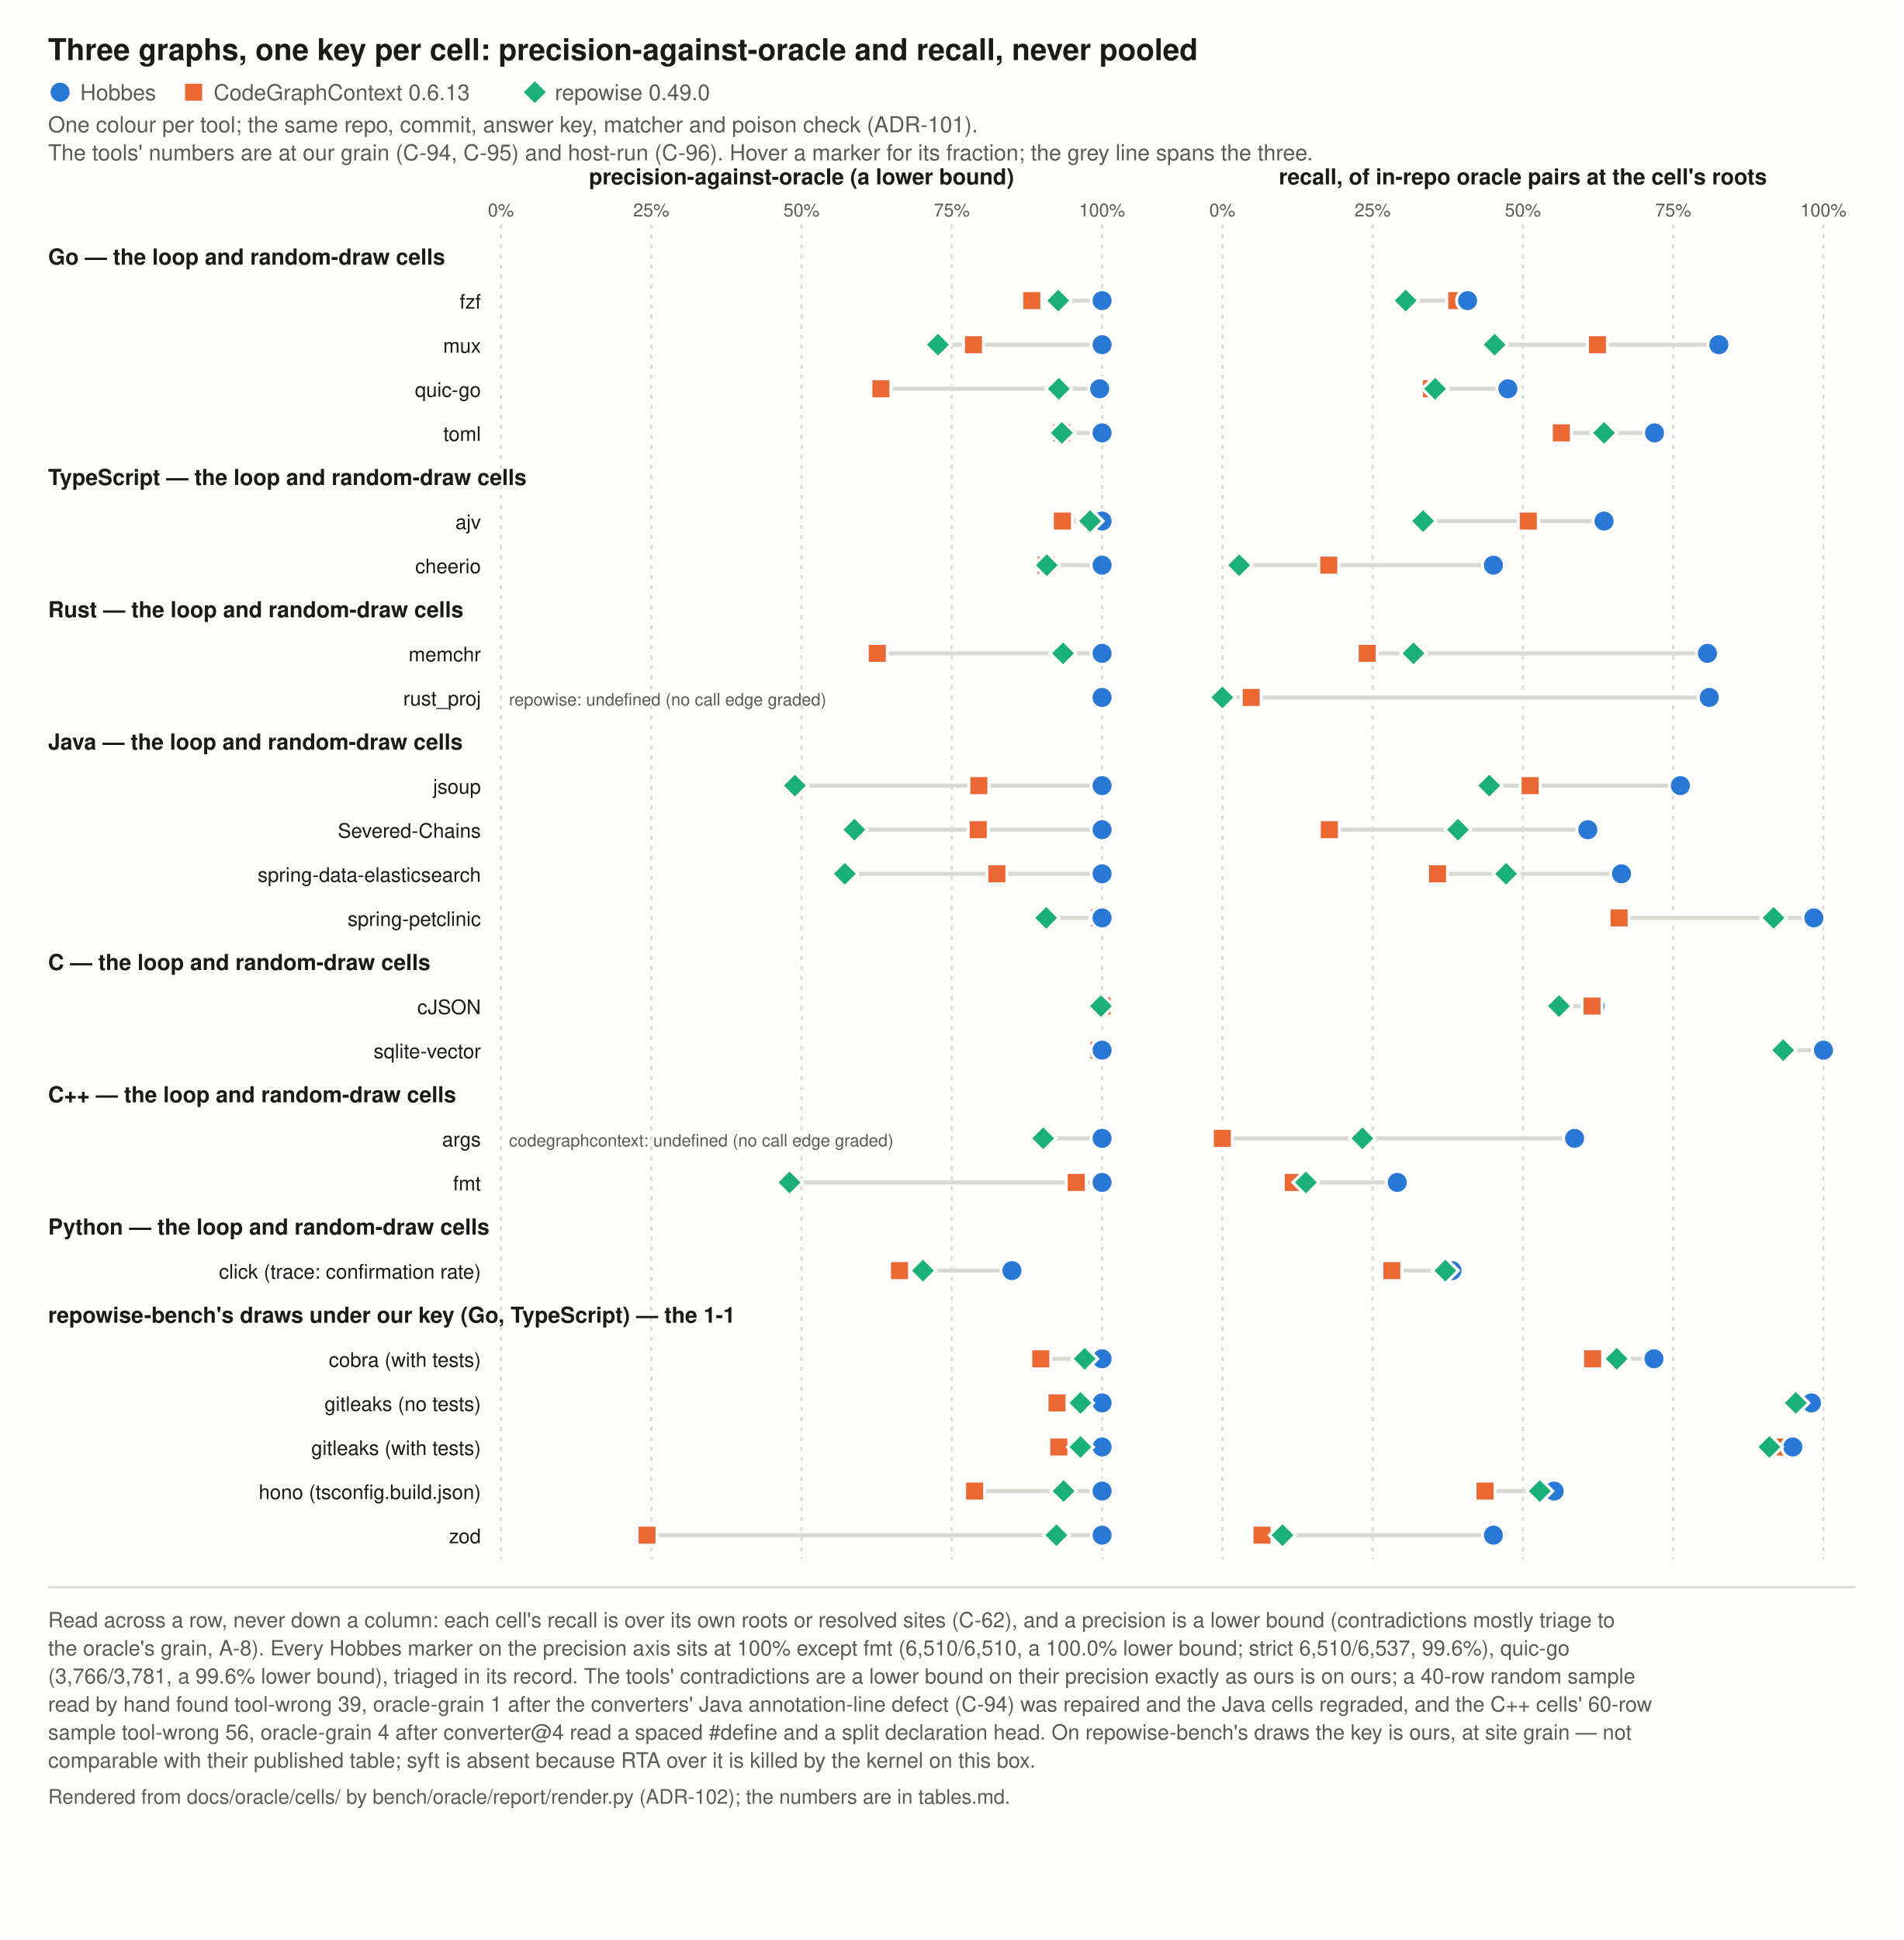
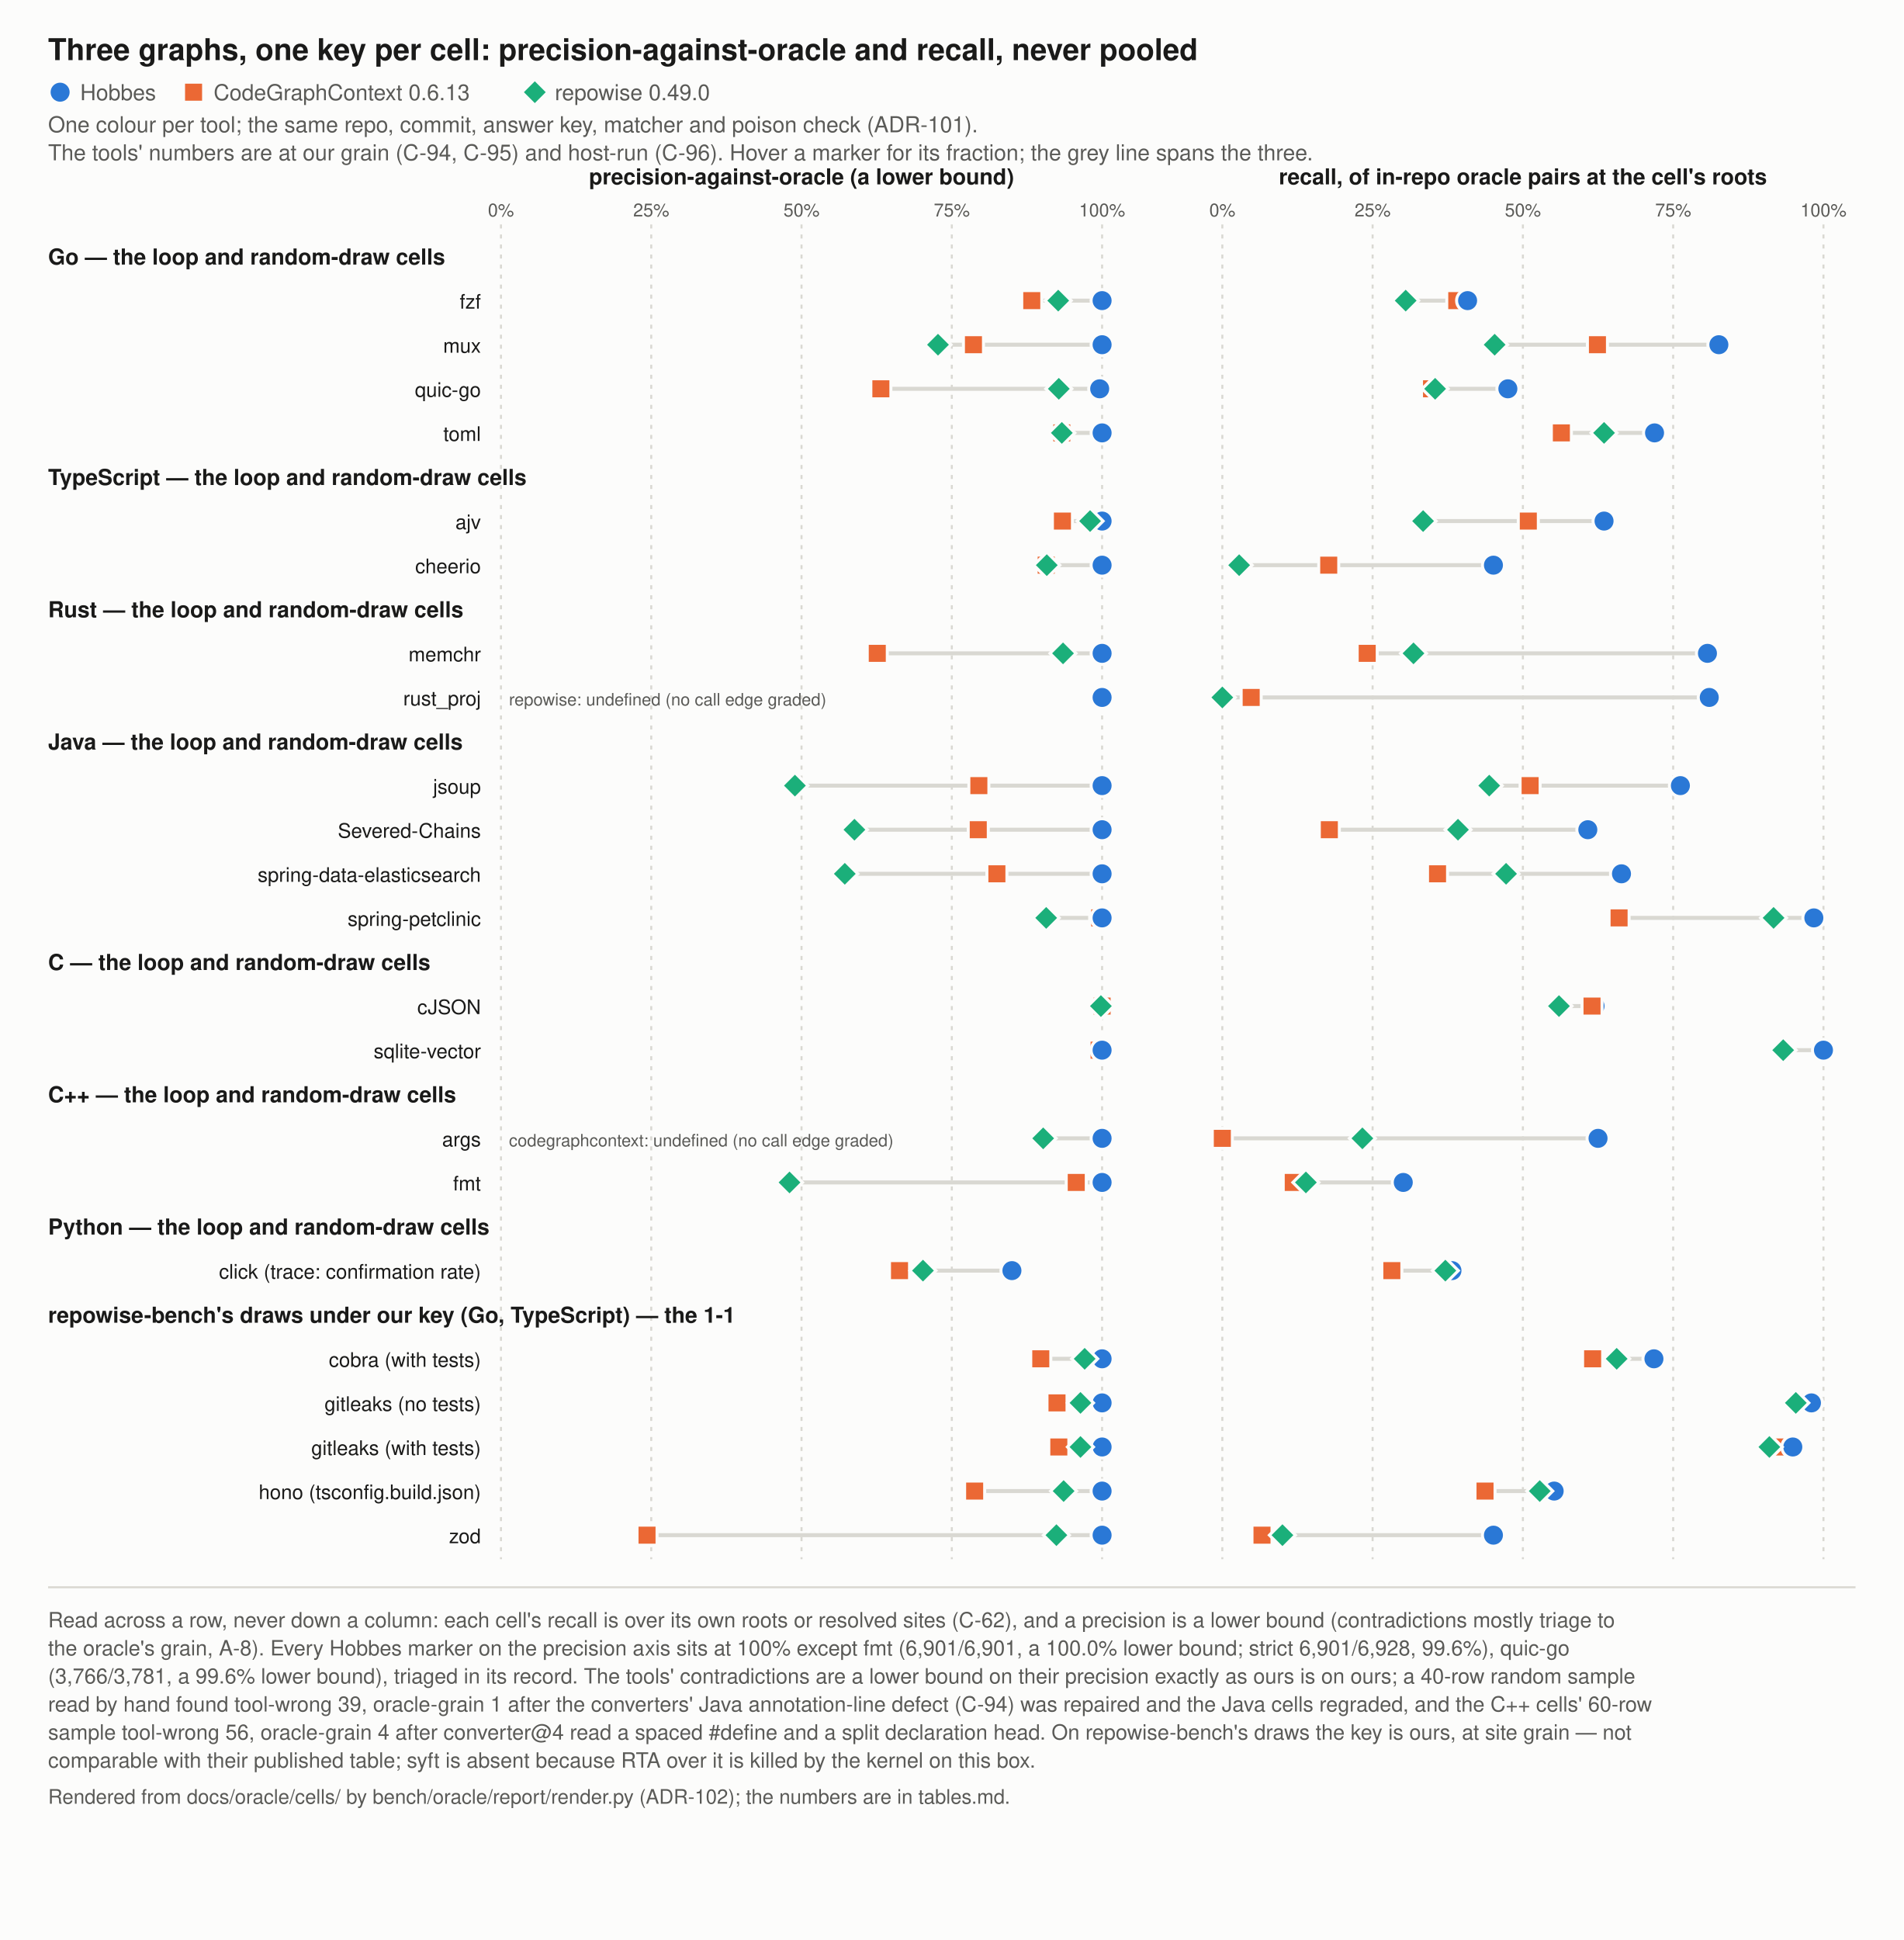
<svg xmlns="http://www.w3.org/2000/svg" width="950" height="968" viewBox="0 0 950 968" role="img" aria-label="Three graphs on one key per cell: precision-against-oracle and recall, Hobbes beside CodeGraphContext and repowise">
  <rect width="950" height="968" fill="#fcfcfb" />
  <text x="24" y="30" font-size="15" fill="#1a1a19" text-anchor="start" font-weight="bold" font-family="-apple-system, 'Segoe UI', Helvetica, Arial, sans-serif">Three graphs, one key per cell: precision-against-oracle and recall, never pooled</text>
  <g>
    <circle cx="30" cy="46" r="5.5" fill="#2a78d6" stroke="#fcfcfb" stroke-width="1.5" />
  </g>
  <text x="40" y="50" font-size="11" fill="#5a5a57" text-anchor="start" font-weight="normal" font-family="-apple-system, 'Segoe UI', Helvetica, Arial, sans-serif">Hobbes</text>
  <g>
    <rect x="91.6" y="41" width="10" height="10" fill="#eb6834" stroke="#fcfcfb" stroke-width="1.5" />
  </g>
  <text x="106.6" y="50" font-size="11" fill="#5a5a57" text-anchor="start" font-weight="normal" font-family="-apple-system, 'Segoe UI', Helvetica, Arial, sans-serif">CodeGraphContext 0.6.13</text>
  <g>
    <polygon points="266.9,39.5 273.4,46 266.9,52.5 260.4,46" fill="#1baf7a" stroke="#fcfcfb" stroke-width="1.5" />
  </g>
  <text x="276.9" y="50" font-size="11" fill="#5a5a57" text-anchor="start" font-weight="normal" font-family="-apple-system, 'Segoe UI', Helvetica, Arial, sans-serif">repowise 0.49.0</text>
  <text x="24" y="66" font-size="11" fill="#5a5a57" text-anchor="start" font-weight="normal" font-family="-apple-system, 'Segoe UI', Helvetica, Arial, sans-serif">One colour per tool; the same repo, commit, answer key, matcher and poison check (ADR-101).</text>
  <text x="24" y="80" font-size="11" fill="#5a5a57" text-anchor="start" font-weight="normal" font-family="-apple-system, 'Segoe UI', Helvetica, Arial, sans-serif">The tools' numbers are at our grain (C-94, C-95) and host-run (C-96). Hover a marker for its fraction; the grey line spans the three.</text>
  <line x1="250.0" y1="112" x2="250.0" y2="778" stroke="#d9d8d2" stroke-dasharray="2 3" />
  <text x="250.0" y="108" font-size="9" fill="#5a5a57" text-anchor="middle" font-weight="normal" font-family="-apple-system, 'Segoe UI', Helvetica, Arial, sans-serif">0%</text>
  <line x1="325.0" y1="112" x2="325.0" y2="778" stroke="#d9d8d2" stroke-dasharray="2 3" />
  <text x="325.0" y="108" font-size="9" fill="#5a5a57" text-anchor="middle" font-weight="normal" font-family="-apple-system, 'Segoe UI', Helvetica, Arial, sans-serif">25%</text>
  <line x1="400.0" y1="112" x2="400.0" y2="778" stroke="#d9d8d2" stroke-dasharray="2 3" />
  <text x="400.0" y="108" font-size="9" fill="#5a5a57" text-anchor="middle" font-weight="normal" font-family="-apple-system, 'Segoe UI', Helvetica, Arial, sans-serif">50%</text>
  <line x1="475.0" y1="112" x2="475.0" y2="778" stroke="#d9d8d2" stroke-dasharray="2 3" />
  <text x="475.0" y="108" font-size="9" fill="#5a5a57" text-anchor="middle" font-weight="normal" font-family="-apple-system, 'Segoe UI', Helvetica, Arial, sans-serif">75%</text>
  <line x1="550.0" y1="112" x2="550.0" y2="778" stroke="#d9d8d2" stroke-dasharray="2 3" />
  <text x="550.0" y="108" font-size="9" fill="#5a5a57" text-anchor="middle" font-weight="normal" font-family="-apple-system, 'Segoe UI', Helvetica, Arial, sans-serif">100%</text>
  <text x="400.0" y="92" font-size="11" fill="#1a1a19" text-anchor="middle" font-weight="bold" font-family="-apple-system, 'Segoe UI', Helvetica, Arial, sans-serif">precision-against-oracle (a lower bound)</text>
  <line x1="610.0" y1="112" x2="610.0" y2="778" stroke="#d9d8d2" stroke-dasharray="2 3" />
  <text x="610.0" y="108" font-size="9" fill="#5a5a57" text-anchor="middle" font-weight="normal" font-family="-apple-system, 'Segoe UI', Helvetica, Arial, sans-serif">0%</text>
  <line x1="685.0" y1="112" x2="685.0" y2="778" stroke="#d9d8d2" stroke-dasharray="2 3" />
  <text x="685.0" y="108" font-size="9" fill="#5a5a57" text-anchor="middle" font-weight="normal" font-family="-apple-system, 'Segoe UI', Helvetica, Arial, sans-serif">25%</text>
  <line x1="760.0" y1="112" x2="760.0" y2="778" stroke="#d9d8d2" stroke-dasharray="2 3" />
  <text x="760.0" y="108" font-size="9" fill="#5a5a57" text-anchor="middle" font-weight="normal" font-family="-apple-system, 'Segoe UI', Helvetica, Arial, sans-serif">50%</text>
  <line x1="835.0" y1="112" x2="835.0" y2="778" stroke="#d9d8d2" stroke-dasharray="2 3" />
  <text x="835.0" y="108" font-size="9" fill="#5a5a57" text-anchor="middle" font-weight="normal" font-family="-apple-system, 'Segoe UI', Helvetica, Arial, sans-serif">75%</text>
  <line x1="910.0" y1="112" x2="910.0" y2="778" stroke="#d9d8d2" stroke-dasharray="2 3" />
  <text x="910.0" y="108" font-size="9" fill="#5a5a57" text-anchor="middle" font-weight="normal" font-family="-apple-system, 'Segoe UI', Helvetica, Arial, sans-serif">100%</text>
  <text x="760.0" y="92" font-size="11" fill="#1a1a19" text-anchor="middle" font-weight="bold" font-family="-apple-system, 'Segoe UI', Helvetica, Arial, sans-serif">recall, of in-repo oracle pairs at the cell's roots</text>
  <text x="24" y="132" font-size="11" fill="#1a1a19" text-anchor="start" font-weight="bold" font-family="-apple-system, 'Segoe UI', Helvetica, Arial, sans-serif">Go — the loop and random-draw cells</text>
  <text x="240" y="154" font-size="10" fill="#1a1a19" text-anchor="end" font-weight="normal" font-family="-apple-system, 'Segoe UI', Helvetica, Arial, sans-serif">fzf</text>
  <line x1="514.9" y1="150" x2="550.0" y2="150" stroke="#d9d8d2" stroke-width="2" />
  <g>
    <rect x="509.9" y="145" width="10" height="10" fill="#eb6834" stroke="#fcfcfb" stroke-width="1.5" />
  </g>
  <g>
    <circle cx="550.0" cy="150" r="5.5" fill="#2a78d6" stroke="#fcfcfb" stroke-width="1.5" />
  </g>
  <g>
    <polygon points="528.1,143.5 534.6,150 528.1,156.5 521.6,150" fill="#1baf7a" stroke="#fcfcfb" stroke-width="1.5" />
  </g>
  <line x1="701.5" y1="150" x2="732.4" y2="150" stroke="#d9d8d2" stroke-width="2" />
  <g>
    <rect x="722.0" y="145" width="10" height="10" fill="#eb6834" stroke="#fcfcfb" stroke-width="1.5" />
  </g>
  <g>
    <circle cx="732.4" cy="150" r="5.5" fill="#2a78d6" stroke="#fcfcfb" stroke-width="1.5" />
  </g>
  <g>
    <polygon points="701.5,143.5 708.0,150 701.5,156.5 695.0,150" fill="#1baf7a" stroke="#fcfcfb" stroke-width="1.5" />
  </g>
  <text x="240" y="176" font-size="10" fill="#1a1a19" text-anchor="end" font-weight="normal" font-family="-apple-system, 'Segoe UI', Helvetica, Arial, sans-serif">mux</text>
  <line x1="468.1" y1="172" x2="550.0" y2="172" stroke="#d9d8d2" stroke-width="2" />
  <g>
    <rect x="480.8" y="167" width="10" height="10" fill="#eb6834" stroke="#fcfcfb" stroke-width="1.5" />
  </g>
  <g>
    <circle cx="550.0" cy="172" r="5.5" fill="#2a78d6" stroke="#fcfcfb" stroke-width="1.5" />
  </g>
  <g>
    <polygon points="468.1,165.5 474.6,172 468.1,178.5 461.6,172" fill="#1baf7a" stroke="#fcfcfb" stroke-width="1.5" />
  </g>
  <line x1="745.9" y1="172" x2="857.8" y2="172" stroke="#d9d8d2" stroke-width="2" />
  <g>
    <rect x="792.2" y="167" width="10" height="10" fill="#eb6834" stroke="#fcfcfb" stroke-width="1.5" />
  </g>
  <g>
    <circle cx="857.8" cy="172" r="5.5" fill="#2a78d6" stroke="#fcfcfb" stroke-width="1.5" />
  </g>
  <g>
    <polygon points="745.9,165.5 752.4,172 745.9,178.5 739.4,172" fill="#1baf7a" stroke="#fcfcfb" stroke-width="1.5" />
  </g>
  <text x="240" y="198" font-size="10" fill="#1a1a19" text-anchor="end" font-weight="normal" font-family="-apple-system, 'Segoe UI', Helvetica, Arial, sans-serif">quic-go</text>
  <line x1="439.6" y1="194" x2="548.8" y2="194" stroke="#d9d8d2" stroke-width="2" />
  <g>
    <rect x="434.6" y="189" width="10" height="10" fill="#eb6834" stroke="#fcfcfb" stroke-width="1.5" />
  </g>
  <g>
    <circle cx="548.8" cy="194" r="5.5" fill="#2a78d6" stroke="#fcfcfb" stroke-width="1.5" />
  </g>
  <g>
    <polygon points="528.4,187.5 534.9,194 528.4,200.5 521.9,194" fill="#1baf7a" stroke="#fcfcfb" stroke-width="1.5" />
  </g>
  <line x1="714.4" y1="194" x2="752.5" y2="194" stroke="#d9d8d2" stroke-width="2" />
  <g>
    <rect x="709.4" y="189" width="10" height="10" fill="#eb6834" stroke="#fcfcfb" stroke-width="1.5" />
  </g>
  <g>
    <circle cx="752.5" cy="194" r="5.5" fill="#2a78d6" stroke="#fcfcfb" stroke-width="1.5" />
  </g>
  <g>
    <polygon points="716.2,187.5 722.7,194 716.2,200.5 709.7,194" fill="#1baf7a" stroke="#fcfcfb" stroke-width="1.5" />
  </g>
  <text x="240" y="220" font-size="10" fill="#1a1a19" text-anchor="end" font-weight="normal" font-family="-apple-system, 'Segoe UI', Helvetica, Arial, sans-serif">toml</text>
  <line x1="529.9" y1="216" x2="550.0" y2="216" stroke="#d9d8d2" stroke-width="2" />
  <g>
    <rect x="524.9" y="211" width="10" height="10" fill="#eb6834" stroke="#fcfcfb" stroke-width="1.5" />
  </g>
  <g>
    <polygon points="529.9,209.5 536.4,216 529.9,222.5 523.4,216" fill="#1baf7a" stroke="#fcfcfb" stroke-width="1.5" />
  </g>
  <g>
    <circle cx="550.0" cy="216" r="5.5" fill="#2a78d6" stroke="#fcfcfb" stroke-width="1.5" />
  </g>
  <line x1="779.2" y1="216" x2="825.7" y2="216" stroke="#d9d8d2" stroke-width="2" />
  <g>
    <rect x="774.2" y="211" width="10" height="10" fill="#eb6834" stroke="#fcfcfb" stroke-width="1.5" />
  </g>
  <g>
    <polygon points="800.5,209.5 807.0,216 800.5,222.5 794.0,216" fill="#1baf7a" stroke="#fcfcfb" stroke-width="1.5" />
  </g>
  <g>
    <circle cx="825.7" cy="216" r="5.5" fill="#2a78d6" stroke="#fcfcfb" stroke-width="1.5" />
  </g>
  <text x="24" y="242" font-size="11" fill="#1a1a19" text-anchor="start" font-weight="bold" font-family="-apple-system, 'Segoe UI', Helvetica, Arial, sans-serif">TypeScript — the loop and random-draw cells</text>
  <text x="240" y="264" font-size="10" fill="#1a1a19" text-anchor="end" font-weight="normal" font-family="-apple-system, 'Segoe UI', Helvetica, Arial, sans-serif">ajv</text>
  <line x1="530.2" y1="260" x2="550.0" y2="260" stroke="#d9d8d2" stroke-width="2" />
  <g>
    <circle cx="550.0" cy="260" r="5.5" fill="#2a78d6" stroke="#fcfcfb" stroke-width="1.5" />
  </g>
  <g>
    <rect x="525.2" y="255" width="10" height="10" fill="#eb6834" stroke="#fcfcfb" stroke-width="1.5" />
  </g>
  <g>
    <polygon points="544.0,253.5 550.5,260 544.0,266.5 537.5,260" fill="#1baf7a" stroke="#fcfcfb" stroke-width="1.5" />
  </g>
  <line x1="710.2" y1="260" x2="800.5" y2="260" stroke="#d9d8d2" stroke-width="2" />
  <g>
    <circle cx="800.5" cy="260" r="5.5" fill="#2a78d6" stroke="#fcfcfb" stroke-width="1.5" />
  </g>
  <g>
    <rect x="757.7" y="255" width="10" height="10" fill="#eb6834" stroke="#fcfcfb" stroke-width="1.5" />
  </g>
  <g>
    <polygon points="710.2,253.5 716.7,260 710.2,266.5 703.7,260" fill="#1baf7a" stroke="#fcfcfb" stroke-width="1.5" />
  </g>
  <text x="240" y="286" font-size="10" fill="#1a1a19" text-anchor="end" font-weight="normal" font-family="-apple-system, 'Segoe UI', Helvetica, Arial, sans-serif">cheerio</text>
  <line x1="522.1" y1="282" x2="550.0" y2="282" stroke="#d9d8d2" stroke-width="2" />
  <g>
    <circle cx="550.0" cy="282" r="5.5" fill="#2a78d6" stroke="#fcfcfb" stroke-width="1.5" />
  </g>
  <g>
    <rect x="517.1" y="277" width="10" height="10" fill="#eb6834" stroke="#fcfcfb" stroke-width="1.5" />
  </g>
  <g>
    <polygon points="522.4,275.5 528.9,282 522.4,288.5 515.9,282" fill="#1baf7a" stroke="#fcfcfb" stroke-width="1.5" />
  </g>
  <line x1="618.4" y1="282" x2="745.3" y2="282" stroke="#d9d8d2" stroke-width="2" />
  <g>
    <circle cx="745.3" cy="282" r="5.5" fill="#2a78d6" stroke="#fcfcfb" stroke-width="1.5" />
  </g>
  <g>
    <rect x="658.1" y="277" width="10" height="10" fill="#eb6834" stroke="#fcfcfb" stroke-width="1.5" />
  </g>
  <g>
    <polygon points="618.4,275.5 624.9,282 618.4,288.5 611.9,282" fill="#1baf7a" stroke="#fcfcfb" stroke-width="1.5" />
  </g>
  <text x="24" y="308" font-size="11" fill="#1a1a19" text-anchor="start" font-weight="bold" font-family="-apple-system, 'Segoe UI', Helvetica, Arial, sans-serif">Rust — the loop and random-draw cells</text>
  <text x="240" y="330" font-size="10" fill="#1a1a19" text-anchor="end" font-weight="normal" font-family="-apple-system, 'Segoe UI', Helvetica, Arial, sans-serif">memchr</text>
  <line x1="437.8" y1="326" x2="550.0" y2="326" stroke="#d9d8d2" stroke-width="2" />
  <g>
    <rect x="432.8" y="321" width="10" height="10" fill="#eb6834" stroke="#fcfcfb" stroke-width="1.5" />
  </g>
  <g>
    <circle cx="550.0" cy="326" r="5.5" fill="#2a78d6" stroke="#fcfcfb" stroke-width="1.5" />
  </g>
  <g>
    <polygon points="530.5,319.5 537.0,326 530.5,332.5 524.0,326" fill="#1baf7a" stroke="#fcfcfb" stroke-width="1.5" />
  </g>
  <line x1="682.3" y1="326" x2="852.1" y2="326" stroke="#d9d8d2" stroke-width="2" />
  <g>
    <rect x="677.3" y="321" width="10" height="10" fill="#eb6834" stroke="#fcfcfb" stroke-width="1.5" />
  </g>
  <g>
    <circle cx="852.1" cy="326" r="5.5" fill="#2a78d6" stroke="#fcfcfb" stroke-width="1.5" />
  </g>
  <g>
    <polygon points="705.4,319.5 711.9,326 705.4,332.5 698.9,326" fill="#1baf7a" stroke="#fcfcfb" stroke-width="1.5" />
  </g>
  <text x="240" y="352" font-size="10" fill="#1a1a19" text-anchor="end" font-weight="normal" font-family="-apple-system, 'Segoe UI', Helvetica, Arial, sans-serif">rust_proj</text>
  <line x1="550.0" y1="348" x2="550.0" y2="348" stroke="#d9d8d2" stroke-width="2" />
  <g>
    <rect x="545.0" y="343" width="10" height="10" fill="#eb6834" stroke="#fcfcfb" stroke-width="1.5" />
  </g>
  <g>
    <circle cx="550.0" cy="348" r="5.5" fill="#2a78d6" stroke="#fcfcfb" stroke-width="1.5" />
  </g>
  <text x="254" y="352" font-size="8.5" fill="#5a5a57" text-anchor="start" font-weight="normal" font-family="-apple-system, 'Segoe UI', Helvetica, Arial, sans-serif">repowise: undefined (no call edge graded)</text>
  <line x1="610.0" y1="348" x2="853.0" y2="348" stroke="#d9d8d2" stroke-width="2" />
  <g>
    <rect x="619.4" y="343" width="10" height="10" fill="#eb6834" stroke="#fcfcfb" stroke-width="1.5" />
  </g>
  <g>
    <polygon points="610.0,341.5 616.5,348 610.0,354.5 603.5,348" fill="#1baf7a" stroke="#fcfcfb" stroke-width="1.5" />
  </g>
  <g>
    <circle cx="853.0" cy="348" r="5.5" fill="#2a78d6" stroke="#fcfcfb" stroke-width="1.5" />
  </g>
  <text x="24" y="374" font-size="11" fill="#1a1a19" text-anchor="start" font-weight="bold" font-family="-apple-system, 'Segoe UI', Helvetica, Arial, sans-serif">Java — the loop and random-draw cells</text>
  <text x="240" y="396" font-size="10" fill="#1a1a19" text-anchor="end" font-weight="normal" font-family="-apple-system, 'Segoe UI', Helvetica, Arial, sans-serif">jsoup</text>
  <line x1="396.7" y1="392" x2="550.0" y2="392" stroke="#d9d8d2" stroke-width="2" />
  <g>
    <rect x="483.5" y="387" width="10" height="10" fill="#eb6834" stroke="#fcfcfb" stroke-width="1.5" />
  </g>
  <g>
    <circle cx="550.0" cy="392" r="5.5" fill="#2a78d6" stroke="#fcfcfb" stroke-width="1.5" />
  </g>
  <g>
    <polygon points="396.7,385.5 403.2,392 396.7,398.5 390.2,392" fill="#1baf7a" stroke="#fcfcfb" stroke-width="1.5" />
  </g>
  <line x1="743.2" y1="392" x2="838.6" y2="392" stroke="#d9d8d2" stroke-width="2" />
  <g>
    <rect x="758.6" y="387" width="10" height="10" fill="#eb6834" stroke="#fcfcfb" stroke-width="1.5" />
  </g>
  <g>
    <circle cx="838.6" cy="392" r="5.5" fill="#2a78d6" stroke="#fcfcfb" stroke-width="1.5" />
  </g>
  <g>
    <polygon points="743.2,385.5 749.7,392 743.2,398.5 736.7,392" fill="#1baf7a" stroke="#fcfcfb" stroke-width="1.5" />
  </g>
  <text x="240" y="418" font-size="10" fill="#1a1a19" text-anchor="end" font-weight="normal" font-family="-apple-system, 'Segoe UI', Helvetica, Arial, sans-serif">Severed-Chains</text>
  <line x1="426.4" y1="414" x2="550.0" y2="414" stroke="#d9d8d2" stroke-width="2" />
  <g>
    <rect x="483.2" y="409" width="10" height="10" fill="#eb6834" stroke="#fcfcfb" stroke-width="1.5" />
  </g>
  <g>
    <polygon points="426.4,407.5 432.9,414 426.4,420.5 419.9,414" fill="#1baf7a" stroke="#fcfcfb" stroke-width="1.5" />
  </g>
  <g>
    <circle cx="550.0" cy="414" r="5.5" fill="#2a78d6" stroke="#fcfcfb" stroke-width="1.5" />
  </g>
  <line x1="663.4" y1="414" x2="792.4" y2="414" stroke="#d9d8d2" stroke-width="2" />
  <g>
    <rect x="658.4" y="409" width="10" height="10" fill="#eb6834" stroke="#fcfcfb" stroke-width="1.5" />
  </g>
  <g>
    <polygon points="727.6,407.5 734.1,414 727.6,420.5 721.1,414" fill="#1baf7a" stroke="#fcfcfb" stroke-width="1.5" />
  </g>
  <g>
    <circle cx="792.4" cy="414" r="5.5" fill="#2a78d6" stroke="#fcfcfb" stroke-width="1.5" />
  </g>
  <text x="240" y="440" font-size="10" fill="#1a1a19" text-anchor="end" font-weight="normal" font-family="-apple-system, 'Segoe UI', Helvetica, Arial, sans-serif">spring-data-elasticsearch</text>
  <line x1="421.6" y1="436" x2="550.0" y2="436" stroke="#d9d8d2" stroke-width="2" />
  <g>
    <rect x="492.5" y="431" width="10" height="10" fill="#eb6834" stroke="#fcfcfb" stroke-width="1.5" />
  </g>
  <g>
    <polygon points="421.6,429.5 428.1,436 421.6,442.5 415.1,436" fill="#1baf7a" stroke="#fcfcfb" stroke-width="1.5" />
  </g>
  <g>
    <circle cx="550.0" cy="436" r="5.5" fill="#2a78d6" stroke="#fcfcfb" stroke-width="1.5" />
  </g>
  <line x1="717.4" y1="436" x2="809.2" y2="436" stroke="#d9d8d2" stroke-width="2" />
  <g>
    <rect x="712.4" y="431" width="10" height="10" fill="#eb6834" stroke="#fcfcfb" stroke-width="1.5" />
  </g>
  <g>
    <polygon points="751.6,429.5 758.1,436 751.6,442.5 745.1,436" fill="#1baf7a" stroke="#fcfcfb" stroke-width="1.5" />
  </g>
  <g>
    <circle cx="809.2" cy="436" r="5.5" fill="#2a78d6" stroke="#fcfcfb" stroke-width="1.5" />
  </g>
  <text x="240" y="462" font-size="10" fill="#1a1a19" text-anchor="end" font-weight="normal" font-family="-apple-system, 'Segoe UI', Helvetica, Arial, sans-serif">spring-petclinic</text>
  <line x1="522.1" y1="458" x2="550.0" y2="458" stroke="#d9d8d2" stroke-width="2" />
  <g>
    <rect x="543.8" y="453" width="10" height="10" fill="#eb6834" stroke="#fcfcfb" stroke-width="1.5" />
  </g>
  <g>
    <circle cx="550.0" cy="458" r="5.5" fill="#2a78d6" stroke="#fcfcfb" stroke-width="1.5" />
  </g>
  <g>
    <polygon points="522.1,451.5 528.6,458 522.1,464.5 515.6,458" fill="#1baf7a" stroke="#fcfcfb" stroke-width="1.5" />
  </g>
  <line x1="808.0" y1="458" x2="905.2" y2="458" stroke="#d9d8d2" stroke-width="2" />
  <g>
    <rect x="803.0" y="453" width="10" height="10" fill="#eb6834" stroke="#fcfcfb" stroke-width="1.5" />
  </g>
  <g>
    <circle cx="905.2" cy="458" r="5.5" fill="#2a78d6" stroke="#fcfcfb" stroke-width="1.5" />
  </g>
  <g>
    <polygon points="885.1,451.5 891.6,458 885.1,464.5 878.6,458" fill="#1baf7a" stroke="#fcfcfb" stroke-width="1.5" />
  </g>
  <text x="24" y="484" font-size="11" fill="#1a1a19" text-anchor="start" font-weight="bold" font-family="-apple-system, 'Segoe UI', Helvetica, Arial, sans-serif">C — the loop and random-draw cells</text>
  <text x="240" y="506" font-size="10" fill="#1a1a19" text-anchor="end" font-weight="normal" font-family="-apple-system, 'Segoe UI', Helvetica, Arial, sans-serif">cJSON</text>
  <line x1="549.4" y1="502" x2="550.0" y2="502" stroke="#d9d8d2" stroke-width="2" />
  <g>
    <circle cx="550.0" cy="502" r="5.5" fill="#2a78d6" stroke="#fcfcfb" stroke-width="1.5" />
  </g>
  <g>
    <rect x="545.0" y="497" width="10" height="10" fill="#eb6834" stroke="#fcfcfb" stroke-width="1.5" />
  </g>
  <g>
    <polygon points="549.4,495.5 555.9,502 549.4,508.5 542.9,502" fill="#1baf7a" stroke="#fcfcfb" stroke-width="1.5" />
  </g>
  <line x1="778.0" y1="502" x2="796.0" y2="502" stroke="#d9d8d2" stroke-width="2" />
  <g>
    <circle cx="796.0" cy="502" r="5.5" fill="#2a78d6" stroke="#fcfcfb" stroke-width="1.5" />
  </g>
  <g>
    <rect x="789.5" y="497" width="10" height="10" fill="#eb6834" stroke="#fcfcfb" stroke-width="1.5" />
  </g>
  <g>
    <polygon points="778.0,495.5 784.5,502 778.0,508.5 771.5,502" fill="#1baf7a" stroke="#fcfcfb" stroke-width="1.5" />
  </g>
  <text x="240" y="528" font-size="10" fill="#1a1a19" text-anchor="end" font-weight="normal" font-family="-apple-system, 'Segoe UI', Helvetica, Arial, sans-serif">sqlite-vector</text>
  <line x1="548.5" y1="524" x2="550.0" y2="524" stroke="#d9d8d2" stroke-width="2" />
  <g>
    <rect x="543.5" y="519" width="10" height="10" fill="#eb6834" stroke="#fcfcfb" stroke-width="1.5" />
  </g>
  <g>
    <polygon points="550.0,517.5 556.5,524 550.0,530.5 543.5,524" fill="#1baf7a" stroke="#fcfcfb" stroke-width="1.5" />
  </g>
  <g>
    <circle cx="550.0" cy="524" r="5.5" fill="#2a78d6" stroke="#fcfcfb" stroke-width="1.5" />
  </g>
  <line x1="889.9" y1="524" x2="910.0" y2="524" stroke="#d9d8d2" stroke-width="2" />
  <g>
    <rect x="905.0" y="519" width="10" height="10" fill="#eb6834" stroke="#fcfcfb" stroke-width="1.5" />
  </g>
  <g>
    <polygon points="889.9,517.5 896.4,524 889.9,530.5 883.4,524" fill="#1baf7a" stroke="#fcfcfb" stroke-width="1.5" />
  </g>
  <g>
    <circle cx="910.0" cy="524" r="5.5" fill="#2a78d6" stroke="#fcfcfb" stroke-width="1.5" />
  </g>
  <text x="24" y="550" font-size="11" fill="#1a1a19" text-anchor="start" font-weight="bold" font-family="-apple-system, 'Segoe UI', Helvetica, Arial, sans-serif">C++ — the loop and random-draw cells</text>
  <text x="240" y="572" font-size="10" fill="#1a1a19" text-anchor="end" font-weight="normal" font-family="-apple-system, 'Segoe UI', Helvetica, Arial, sans-serif">args</text>
  <line x1="520.6" y1="568" x2="550.0" y2="568" stroke="#d9d8d2" stroke-width="2" />
  <g>
    <circle cx="550.0" cy="568" r="5.5" fill="#2a78d6" stroke="#fcfcfb" stroke-width="1.5" />
  </g>
  <g>
    <polygon points="520.6,561.5 527.1,568 520.6,574.5 514.1,568" fill="#1baf7a" stroke="#fcfcfb" stroke-width="1.5" />
  </g>
  <text x="254" y="572" font-size="8.5" fill="#5a5a57" text-anchor="start" font-weight="normal" font-family="-apple-system, 'Segoe UI', Helvetica, Arial, sans-serif">codegraphcontext: undefined (no call edge graded)</text>
-   <line x1="610.0" y1="568" x2="785.8" y2="568" stroke="#d9d8d2" stroke-width="2" />
-   <g>
-     <circle cx="785.8" cy="568" r="5.5" fill="#2a78d6" stroke="#fcfcfb" stroke-width="1.5" />
+   <line x1="610.0" y1="568" x2="797.5" y2="568" stroke="#d9d8d2" stroke-width="2" />
+   <g>
+     <circle cx="797.5" cy="568" r="5.5" fill="#2a78d6" stroke="#fcfcfb" stroke-width="1.5" />
  </g>
  <g>
    <rect x="605.0" y="563" width="10" height="10" fill="#eb6834" stroke="#fcfcfb" stroke-width="1.5" />
  </g>
  <g>
    <polygon points="679.9,561.5 686.4,568 679.9,574.5 673.4,568" fill="#1baf7a" stroke="#fcfcfb" stroke-width="1.5" />
  </g>
  <text x="240" y="594" font-size="10" fill="#1a1a19" text-anchor="end" font-weight="normal" font-family="-apple-system, 'Segoe UI', Helvetica, Arial, sans-serif">fmt</text>
  <line x1="394.0" y1="590" x2="550.0" y2="590" stroke="#d9d8d2" stroke-width="2" />
  <g>
    <rect x="532.1" y="585" width="10" height="10" fill="#eb6834" stroke="#fcfcfb" stroke-width="1.5" />
  </g>
  <g>
    <circle cx="550.0" cy="590" r="5.5" fill="#2a78d6" stroke="#fcfcfb" stroke-width="1.5" />
  </g>
  <g>
    <polygon points="394.0,583.5 400.5,590 394.0,596.5 387.5,590" fill="#1baf7a" stroke="#fcfcfb" stroke-width="1.5" />
  </g>
-   <line x1="645.4" y1="590" x2="697.3" y2="590" stroke="#d9d8d2" stroke-width="2" />
+   <line x1="645.4" y1="590" x2="700.3" y2="590" stroke="#d9d8d2" stroke-width="2" />
  <g>
    <rect x="640.4" y="585" width="10" height="10" fill="#eb6834" stroke="#fcfcfb" stroke-width="1.5" />
  </g>
  <g>
-     <circle cx="697.3" cy="590" r="5.5" fill="#2a78d6" stroke="#fcfcfb" stroke-width="1.5" />
+     <circle cx="700.3" cy="590" r="5.5" fill="#2a78d6" stroke="#fcfcfb" stroke-width="1.5" />
  </g>
  <g>
    <polygon points="651.7,583.5 658.2,590 651.7,596.5 645.2,590" fill="#1baf7a" stroke="#fcfcfb" stroke-width="1.5" />
  </g>
  <text x="24" y="616" font-size="11" fill="#1a1a19" text-anchor="start" font-weight="bold" font-family="-apple-system, 'Segoe UI', Helvetica, Arial, sans-serif">Python — the loop and random-draw cells</text>
  <text x="240" y="638" font-size="10" fill="#1a1a19" text-anchor="end" font-weight="normal" font-family="-apple-system, 'Segoe UI', Helvetica, Arial, sans-serif">click (trace: confirmation rate)</text>
  <line x1="448.9" y1="634" x2="505.0" y2="634" stroke="#d9d8d2" stroke-width="2" />
  <g>
    <circle cx="505.0" cy="634" r="5.5" fill="#2a78d6" stroke="#fcfcfb" stroke-width="1.5" />
  </g>
  <g>
    <rect x="443.9" y="629" width="10" height="10" fill="#eb6834" stroke="#fcfcfb" stroke-width="1.5" />
  </g>
  <g>
    <polygon points="460.6,627.5 467.1,634 460.6,640.5 454.1,634" fill="#1baf7a" stroke="#fcfcfb" stroke-width="1.5" />
  </g>
  <line x1="694.6" y1="634" x2="724.6" y2="634" stroke="#d9d8d2" stroke-width="2" />
  <g>
    <circle cx="724.6" cy="634" r="5.5" fill="#2a78d6" stroke="#fcfcfb" stroke-width="1.5" />
  </g>
  <g>
    <rect x="689.6" y="629" width="10" height="10" fill="#eb6834" stroke="#fcfcfb" stroke-width="1.5" />
  </g>
  <g>
    <polygon points="721.3,627.5 727.8,634 721.3,640.5 714.8,634" fill="#1baf7a" stroke="#fcfcfb" stroke-width="1.5" />
  </g>
  <text x="24" y="660" font-size="11" fill="#1a1a19" text-anchor="start" font-weight="bold" font-family="-apple-system, 'Segoe UI', Helvetica, Arial, sans-serif">repowise-bench's draws under our key (Go, TypeScript) — the 1-1</text>
  <text x="240" y="682" font-size="10" fill="#1a1a19" text-anchor="end" font-weight="normal" font-family="-apple-system, 'Segoe UI', Helvetica, Arial, sans-serif">cobra (with tests)</text>
  <line x1="519.4" y1="678" x2="550.0" y2="678" stroke="#d9d8d2" stroke-width="2" />
  <g>
    <circle cx="550.0" cy="678" r="5.5" fill="#2a78d6" stroke="#fcfcfb" stroke-width="1.5" />
  </g>
  <g>
    <rect x="514.4" y="673" width="10" height="10" fill="#eb6834" stroke="#fcfcfb" stroke-width="1.5" />
  </g>
  <g>
    <polygon points="541.3,671.5 547.8,678 541.3,684.5 534.8,678" fill="#1baf7a" stroke="#fcfcfb" stroke-width="1.5" />
  </g>
  <line x1="794.8" y1="678" x2="825.4" y2="678" stroke="#d9d8d2" stroke-width="2" />
  <g>
    <circle cx="825.4" cy="678" r="5.5" fill="#2a78d6" stroke="#fcfcfb" stroke-width="1.5" />
  </g>
  <g>
    <rect x="789.8" y="673" width="10" height="10" fill="#eb6834" stroke="#fcfcfb" stroke-width="1.5" />
  </g>
  <g>
    <polygon points="806.8,671.5 813.3,678 806.8,684.5 800.3,678" fill="#1baf7a" stroke="#fcfcfb" stroke-width="1.5" />
  </g>
  <text x="240" y="704" font-size="10" fill="#1a1a19" text-anchor="end" font-weight="normal" font-family="-apple-system, 'Segoe UI', Helvetica, Arial, sans-serif">gitleaks (no tests)</text>
  <line x1="527.5" y1="700" x2="550.0" y2="700" stroke="#d9d8d2" stroke-width="2" />
  <g>
    <rect x="522.5" y="695" width="10" height="10" fill="#eb6834" stroke="#fcfcfb" stroke-width="1.5" />
  </g>
  <g>
    <circle cx="550.0" cy="700" r="5.5" fill="#2a78d6" stroke="#fcfcfb" stroke-width="1.5" />
  </g>
  <g>
    <polygon points="539.2,693.5 545.7,700 539.2,706.5 532.7,700" fill="#1baf7a" stroke="#fcfcfb" stroke-width="1.5" />
  </g>
  <line x1="896.2" y1="700" x2="904.0" y2="700" stroke="#d9d8d2" stroke-width="2" />
  <g>
    <rect x="895.4" y="695" width="10" height="10" fill="#eb6834" stroke="#fcfcfb" stroke-width="1.5" />
  </g>
  <g>
    <circle cx="904.0" cy="700" r="5.5" fill="#2a78d6" stroke="#fcfcfb" stroke-width="1.5" />
  </g>
  <g>
    <polygon points="896.2,693.5 902.7,700 896.2,706.5 889.7,700" fill="#1baf7a" stroke="#fcfcfb" stroke-width="1.5" />
  </g>
  <text x="240" y="726" font-size="10" fill="#1a1a19" text-anchor="end" font-weight="normal" font-family="-apple-system, 'Segoe UI', Helvetica, Arial, sans-serif">gitleaks (with tests)</text>
  <line x1="528.4" y1="722" x2="550.0" y2="722" stroke="#d9d8d2" stroke-width="2" />
  <g>
    <rect x="523.4" y="717" width="10" height="10" fill="#eb6834" stroke="#fcfcfb" stroke-width="1.5" />
  </g>
  <g>
    <circle cx="550.0" cy="722" r="5.5" fill="#2a78d6" stroke="#fcfcfb" stroke-width="1.5" />
  </g>
  <g>
    <polygon points="539.2,715.5 545.7,722 539.2,728.5 532.7,722" fill="#1baf7a" stroke="#fcfcfb" stroke-width="1.5" />
  </g>
  <line x1="883.0" y1="722" x2="894.7" y2="722" stroke="#d9d8d2" stroke-width="2" />
  <g>
    <rect x="883.1" y="717" width="10" height="10" fill="#eb6834" stroke="#fcfcfb" stroke-width="1.5" />
  </g>
  <g>
    <circle cx="894.7" cy="722" r="5.5" fill="#2a78d6" stroke="#fcfcfb" stroke-width="1.5" />
  </g>
  <g>
    <polygon points="883.0,715.5 889.5,722 883.0,728.5 876.5,722" fill="#1baf7a" stroke="#fcfcfb" stroke-width="1.5" />
  </g>
  <text x="240" y="748" font-size="10" fill="#1a1a19" text-anchor="end" font-weight="normal" font-family="-apple-system, 'Segoe UI', Helvetica, Arial, sans-serif">hono (tsconfig.build.json)</text>
  <line x1="486.4" y1="744" x2="550.0" y2="744" stroke="#d9d8d2" stroke-width="2" />
  <g>
    <rect x="481.4" y="739" width="10" height="10" fill="#eb6834" stroke="#fcfcfb" stroke-width="1.5" />
  </g>
  <g>
    <circle cx="550.0" cy="744" r="5.5" fill="#2a78d6" stroke="#fcfcfb" stroke-width="1.5" />
  </g>
  <g>
    <polygon points="530.8,737.5 537.3,744 530.8,750.5 524.3,744" fill="#1baf7a" stroke="#fcfcfb" stroke-width="1.5" />
  </g>
  <line x1="741.1" y1="744" x2="775.6" y2="744" stroke="#d9d8d2" stroke-width="2" />
  <g>
    <rect x="736.1" y="739" width="10" height="10" fill="#eb6834" stroke="#fcfcfb" stroke-width="1.5" />
  </g>
  <g>
    <circle cx="775.6" cy="744" r="5.5" fill="#2a78d6" stroke="#fcfcfb" stroke-width="1.5" />
  </g>
  <g>
    <polygon points="768.4,737.5 774.9,744 768.4,750.5 761.9,744" fill="#1baf7a" stroke="#fcfcfb" stroke-width="1.5" />
  </g>
  <text x="240" y="770" font-size="10" fill="#1a1a19" text-anchor="end" font-weight="normal" font-family="-apple-system, 'Segoe UI', Helvetica, Arial, sans-serif">zod</text>
  <line x1="322.9" y1="766" x2="550.0" y2="766" stroke="#d9d8d2" stroke-width="2" />
  <g>
    <rect x="317.9" y="761" width="10" height="10" fill="#eb6834" stroke="#fcfcfb" stroke-width="1.5" />
  </g>
  <g>
    <polygon points="527.2,759.5 533.7,766 527.2,772.5 520.7,766" fill="#1baf7a" stroke="#fcfcfb" stroke-width="1.5" />
  </g>
  <g>
    <circle cx="550.0" cy="766" r="5.5" fill="#2a78d6" stroke="#fcfcfb" stroke-width="1.5" />
  </g>
  <line x1="629.8" y1="766" x2="745.3" y2="766" stroke="#d9d8d2" stroke-width="2" />
  <g>
    <rect x="624.8" y="761" width="10" height="10" fill="#eb6834" stroke="#fcfcfb" stroke-width="1.5" />
  </g>
  <g>
    <polygon points="640.0,759.5 646.5,766 640.0,772.5 633.5,766" fill="#1baf7a" stroke="#fcfcfb" stroke-width="1.5" />
  </g>
  <g>
    <circle cx="745.3" cy="766" r="5.5" fill="#2a78d6" stroke="#fcfcfb" stroke-width="1.5" />
  </g>
  <line x1="24" y1="792" x2="926" y2="792" stroke="#d9d8d2" />
  <text x="24" y="812" font-size="10.5" fill="#5a5a57" text-anchor="start" font-weight="normal" font-family="-apple-system, 'Segoe UI', Helvetica, Arial, sans-serif">Read across a row, never down a column: each cell's recall is over its own roots or resolved sites (C-62), and a precision is a lower bound (contradictions mostly triage to</text>
-   <text x="24" y="826" font-size="10.5" fill="#5a5a57" text-anchor="start" font-weight="normal" font-family="-apple-system, 'Segoe UI', Helvetica, Arial, sans-serif">the oracle's grain, A-8). Every Hobbes marker on the precision axis sits at 100% except fmt (6,510/6,510, a 100.0% lower bound; strict 6,510/6,537, 99.6%), quic-go</text>
+   <text x="24" y="826" font-size="10.5" fill="#5a5a57" text-anchor="start" font-weight="normal" font-family="-apple-system, 'Segoe UI', Helvetica, Arial, sans-serif">the oracle's grain, A-8). Every Hobbes marker on the precision axis sits at 100% except fmt (6,901/6,901, a 100.0% lower bound; strict 6,901/6,928, 99.6%), quic-go</text>
  <text x="24" y="840" font-size="10.5" fill="#5a5a57" text-anchor="start" font-weight="normal" font-family="-apple-system, 'Segoe UI', Helvetica, Arial, sans-serif">(3,766/3,781, a 99.6% lower bound), triaged in its record. The tools' contradictions are a lower bound on their precision exactly as ours is on ours; a 40-row random sample</text>
  <text x="24" y="854" font-size="10.5" fill="#5a5a57" text-anchor="start" font-weight="normal" font-family="-apple-system, 'Segoe UI', Helvetica, Arial, sans-serif">read by hand found tool-wrong 39, oracle-grain 1 after the converters' Java annotation-line defect (C-94) was repaired and the Java cells regraded, and the C++ cells' 60-row</text>
  <text x="24" y="868" font-size="10.5" fill="#5a5a57" text-anchor="start" font-weight="normal" font-family="-apple-system, 'Segoe UI', Helvetica, Arial, sans-serif">sample tool-wrong 56, oracle-grain 4 after converter@4 read a spaced #define and a split declaration head. On repowise-bench's draws the key is ours, at site grain — not</text>
  <text x="24" y="882" font-size="10.5" fill="#5a5a57" text-anchor="start" font-weight="normal" font-family="-apple-system, 'Segoe UI', Helvetica, Arial, sans-serif">comparable with their published table; syft is absent because RTA over it is killed by the kernel on this box.</text>
  <text x="24" y="900" font-size="10" fill="#5a5a57" text-anchor="start" font-weight="normal" font-family="-apple-system, 'Segoe UI', Helvetica, Arial, sans-serif">Rendered from docs/oracle/cells/ by bench/oracle/report/render.py (ADR-102); the numbers are in tables.md.</text>
</svg>
